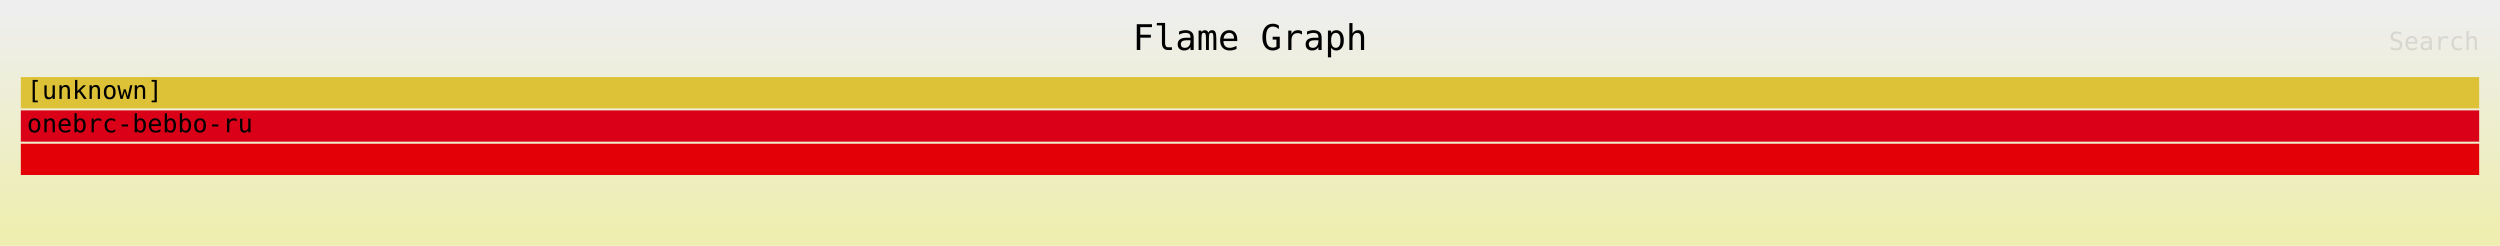
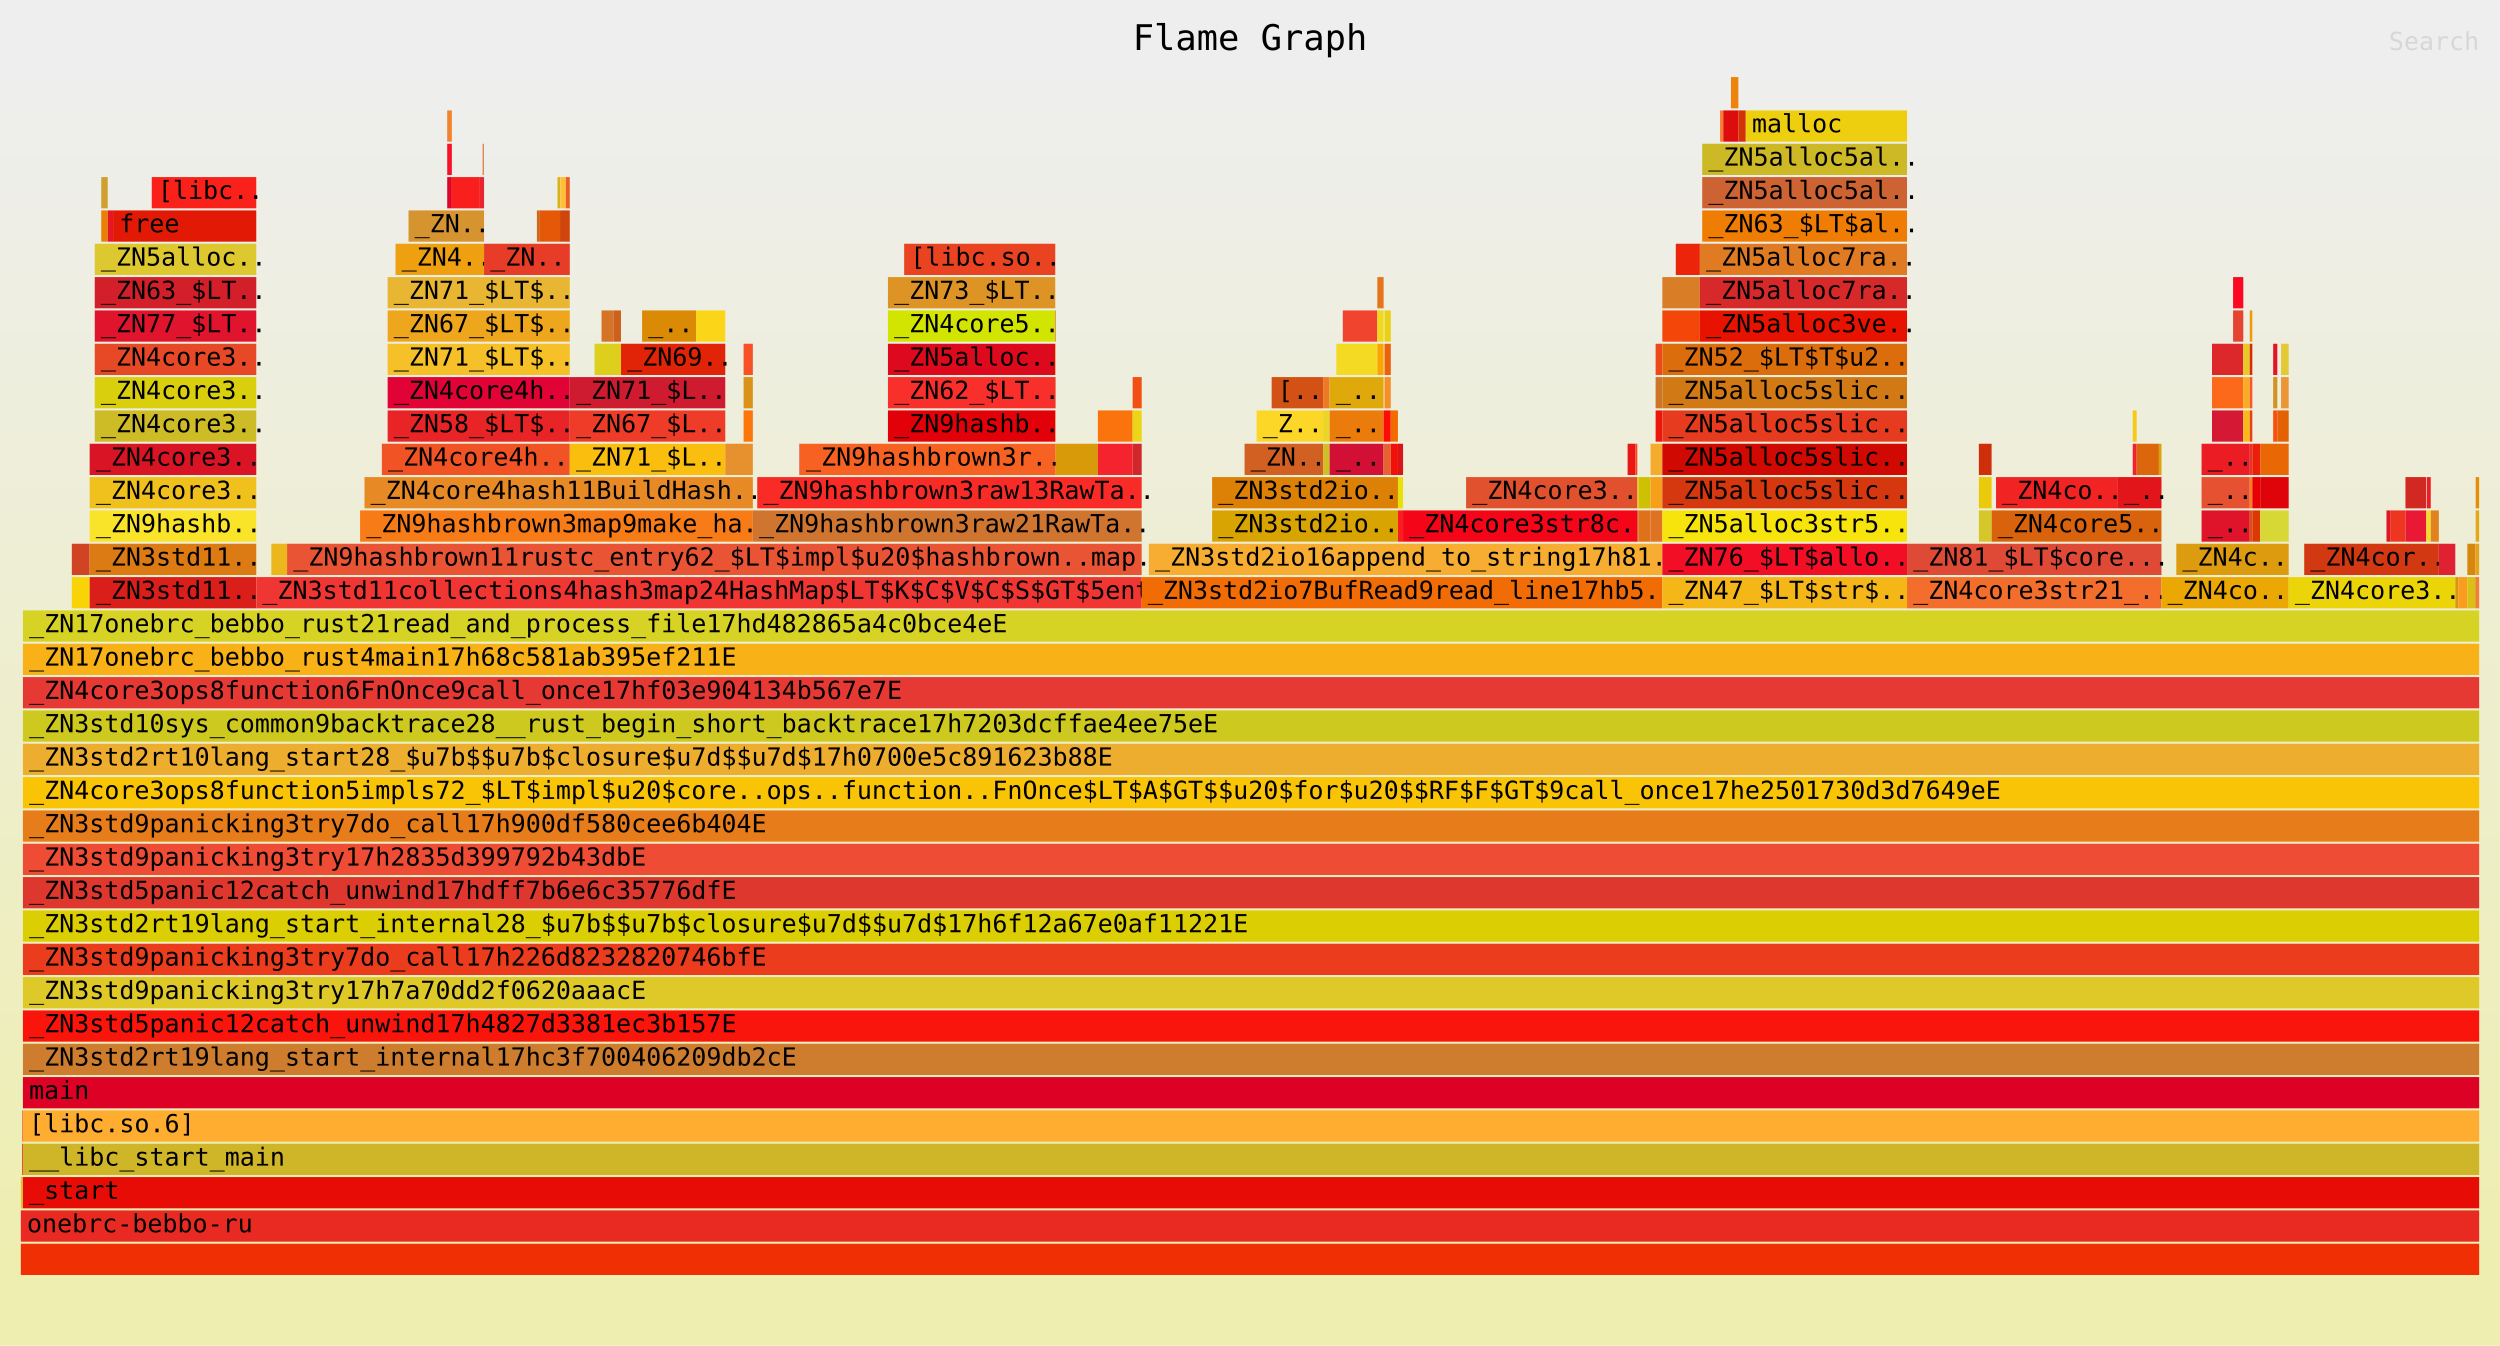
- <svg xmlns="http://www.w3.org/2000/svg" xmlns:ns1="http://github.com/jonhoo/inferno" version="1.1" width="1200" height="118" viewBox="0 0 1200 118">
+ <svg xmlns="http://www.w3.org/2000/svg" xmlns:ns1="http://github.com/jonhoo/inferno" version="1.1" width="1200" height="646" viewBox="0 0 1200 646">
  <defs>
    <linearGradient id="background" y1="0" y2="1" x1="0" x2="0">
      <stop stop-color="#eeeeee" offset="5%" />
      <stop stop-color="#eeeeb0" offset="95%" />
    </linearGradient>
  </defs>
  <style type="text/css">
text { font-family:monospace; font-size:12px }
#title { text-anchor:middle; font-size:17px; }
#matched { text-anchor:end; }
#search { text-anchor:end; opacity:0.1; cursor:pointer; }
#search:hover, #search.show { opacity:1; }
#subtitle { text-anchor:middle; font-color:rgb(160,160,160); }
#unzoom { cursor:pointer; }
#frames &gt; *:hover { stroke:black; stroke-width:0.5; cursor:pointer; }
.hide { display:none; }
.parent { opacity:0.5; }
</style>
-   <rect x="0" y="0" width="100%" height="118" fill="url(#background)" />
+   <rect x="0" y="0" width="100%" height="646" fill="url(#background)" />
  <text id="title" fill="rgb(0,0,0)" x="50%" y="24.00">Flame Graph</text>
-   <text id="details" fill="rgb(0,0,0)" x="10" y="101.00"> </text>
+   <text id="details" fill="rgb(0,0,0)" x="10" y="629.00"> </text>
  <text id="unzoom" class="hide" fill="rgb(0,0,0)" x="10" y="24.00">Reset Zoom</text>
  <text id="search" fill="rgb(0,0,0)" x="1190" y="24.00">Search</text>
-   <text id="matched" fill="rgb(0,0,0)" x="1190" y="101.00"> </text>
-   <svg id="frames" x="10" width="1180" total_samples="5">
-     <g>
-       <rect x="0%" y="69" width="100%" height="15" fill="rgb(227,0,7)" ns1:x="0" ns1:w="5" />
-       <text x="0.25%" y="79.50" />
-     </g>
-     <g>
-       <rect x="0%" y="53" width="100%" height="15" fill="rgb(217,0,24)" ns1:x="0" ns1:w="5" />
-       <text x="0.25%" y="63.50">onebrc-bebbo-ru</text>
-     </g>
-     <g>
-       <rect x="0%" y="37" width="100%" height="15" fill="rgb(221,193,54)" ns1:x="0" ns1:w="5" />
-       <text x="0.25%" y="47.50">[unknown]</text>
+   <text id="matched" fill="rgb(0,0,0)" x="1190" y="629.00"> </text>
+   <svg id="frames" x="10" width="1180" total_samples="10609">
+     <g>
+       <rect x="0.047%" y="549" width="0.028%" height="15" fill="rgb(227,0,7)" ns1:x="5" ns1:w="3" />
+       <text x="0.297%" y="559.50" />
+     </g>
+     <g>
+       <rect x="0.057%" y="533" width="0.019%" height="15" fill="rgb(217,0,24)" ns1:x="6" ns1:w="2" />
+       <text x="0.307%" y="543.50" />
+     </g>
+     <g>
+       <rect x="0%" y="565" width="0.085%" height="15" fill="rgb(221,193,54)" ns1:x="0" ns1:w="9" />
+       <text x="0.25%" y="575.50" />
+     </g>
+     <g>
+       <rect x="2.074%" y="277" width="0.726%" height="15" fill="rgb(248,212,6)" ns1:x="220" ns1:w="77" />
+       <text x="2.324%" y="287.50" />
+     </g>
+     <g>
+       <rect x="2.074%" y="261" width="0.726%" height="15" fill="rgb(208,68,35)" ns1:x="220" ns1:w="77" />
+       <text x="2.324%" y="271.50" />
+     </g>
+     <g>
+       <rect x="3.271%" y="101" width="0.264%" height="15" fill="rgb(232,128,0)" ns1:x="347" ns1:w="28" />
+       <text x="3.521%" y="111.50" />
+     </g>
+     <g>
+       <rect x="3.271%" y="85" width="0.264%" height="15" fill="rgb(207,160,47)" ns1:x="347" ns1:w="28" />
+       <text x="3.521%" y="95.50" />
+     </g>
+     <g>
+       <rect x="3.535%" y="101" width="0.217%" height="15" fill="rgb(228,23,34)" ns1:x="375" ns1:w="23" />
+       <text x="3.785%" y="111.50" />
+     </g>
+     <g>
+       <rect x="2.8%" y="277" width="6.777%" height="15" fill="rgb(218,30,26)" ns1:x="297" ns1:w="719" />
+       <text x="3.05%" y="287.50">_ZN3std11..</text>
+     </g>
+     <g>
+       <rect x="2.8%" y="261" width="6.777%" height="15" fill="rgb(220,122,19)" ns1:x="297" ns1:w="719" />
+       <text x="3.05%" y="271.50">_ZN3std11..</text>
+     </g>
+     <g>
+       <rect x="2.8%" y="245" width="6.777%" height="15" fill="rgb(250,228,42)" ns1:x="297" ns1:w="719" />
+       <text x="3.05%" y="255.50">_ZN9hashb..</text>
+     </g>
+     <g>
+       <rect x="2.8%" y="229" width="6.777%" height="15" fill="rgb(240,193,28)" ns1:x="297" ns1:w="719" />
+       <text x="3.05%" y="239.50">_ZN4core3..</text>
+     </g>
+     <g>
+       <rect x="2.8%" y="213" width="6.777%" height="15" fill="rgb(216,20,37)" ns1:x="297" ns1:w="719" />
+       <text x="3.05%" y="223.50">_ZN4core3..</text>
+     </g>
+     <g>
+       <rect x="3.007%" y="197" width="6.57%" height="15" fill="rgb(206,188,39)" ns1:x="319" ns1:w="697" />
+       <text x="3.257%" y="207.50">_ZN4core3..</text>
+     </g>
+     <g>
+       <rect x="3.007%" y="181" width="6.57%" height="15" fill="rgb(217,207,13)" ns1:x="319" ns1:w="697" />
+       <text x="3.257%" y="191.50">_ZN4core3..</text>
+     </g>
+     <g>
+       <rect x="3.007%" y="165" width="6.57%" height="15" fill="rgb(231,73,38)" ns1:x="319" ns1:w="697" />
+       <text x="3.257%" y="175.50">_ZN4core3..</text>
+     </g>
+     <g>
+       <rect x="3.007%" y="149" width="6.57%" height="15" fill="rgb(225,20,46)" ns1:x="319" ns1:w="697" />
+       <text x="3.257%" y="159.50">_ZN77_$LT..</text>
+     </g>
+     <g>
+       <rect x="3.007%" y="133" width="6.57%" height="15" fill="rgb(210,31,41)" ns1:x="319" ns1:w="697" />
+       <text x="3.257%" y="143.50">_ZN63_$LT..</text>
+     </g>
+     <g>
+       <rect x="3.007%" y="117" width="6.57%" height="15" fill="rgb(221,200,47)" ns1:x="319" ns1:w="697" />
+       <text x="3.257%" y="127.50">_ZN5alloc..</text>
+     </g>
+     <g>
+       <rect x="3.752%" y="101" width="5.825%" height="15" fill="rgb(226,26,5)" ns1:x="398" ns1:w="618" />
+       <text x="4.002%" y="111.50">free</text>
+     </g>
+     <g>
+       <rect x="5.326%" y="85" width="4.251%" height="15" fill="rgb(249,33,26)" ns1:x="565" ns1:w="451" />
+       <text x="5.576%" y="95.50">[libc..</text>
+     </g>
+     <g>
+       <rect x="10.19%" y="261" width="0.641%" height="15" fill="rgb(235,183,28)" ns1:x="1081" ns1:w="68" />
+       <text x="10.44%" y="271.50" />
+     </g>
+     <g>
+       <rect x="17.344%" y="85" width="0.189%" height="15" fill="rgb(221,5,38)" ns1:x="1840" ns1:w="20" />
+       <text x="17.594%" y="95.50" />
+     </g>
+     <g>
+       <rect x="17.344%" y="69" width="0.189%" height="15" fill="rgb(247,18,42)" ns1:x="1840" ns1:w="20" />
+       <text x="17.594%" y="79.50" />
+     </g>
+     <g>
+       <rect x="17.344%" y="53" width="0.189%" height="15" fill="rgb(241,131,45)" ns1:x="1840" ns1:w="20" />
+       <text x="17.594%" y="63.50" />
+     </g>
+     <g>
+       <rect x="17.532%" y="85" width="1.141%" height="15" fill="rgb(249,31,29)" ns1:x="1860" ns1:w="121" />
+       <text x="17.782%" y="95.50" />
+     </g>
+     <g>
+       <rect x="18.786%" y="69" width="0.047%" height="15" fill="rgb(225,111,53)" ns1:x="1993" ns1:w="5" />
+       <text x="19.036%" y="79.50" />
+     </g>
+     <g>
+       <rect x="15.242%" y="117" width="3.601%" height="15" fill="rgb(238,160,17)" ns1:x="1617" ns1:w="382" />
+       <text x="15.492%" y="127.50">_ZN4..</text>
+     </g>
+     <g>
+       <rect x="15.77%" y="101" width="3.073%" height="15" fill="rgb(214,148,48)" ns1:x="1673" ns1:w="326" />
+       <text x="16.02%" y="111.50">_ZN..</text>
+     </g>
+     <g>
+       <rect x="18.673%" y="85" width="0.17%" height="15" fill="rgb(232,36,49)" ns1:x="1981" ns1:w="18" />
+       <text x="18.923%" y="95.50" />
+     </g>
+     <g>
+       <rect x="20.992%" y="101" width="0.122%" height="15" fill="rgb(209,103,24)" ns1:x="2227" ns1:w="13" />
+       <text x="21.242%" y="111.50" />
+     </g>
+     <g>
+       <rect x="21.114%" y="101" width="0.82%" height="15" fill="rgb(229,88,8)" ns1:x="2240" ns1:w="87" />
+       <text x="21.364%" y="111.50" />
+     </g>
+     <g>
+       <rect x="21.831%" y="85" width="0.104%" height="15" fill="rgb(213,181,19)" ns1:x="2316" ns1:w="11" />
+       <text x="22.081%" y="95.50" />
+     </g>
+     <g>
+       <rect x="21.944%" y="85" width="0.226%" height="15" fill="rgb(254,191,54)" ns1:x="2328" ns1:w="24" />
+       <text x="22.194%" y="95.50" />
+     </g>
+     <g>
+       <rect x="14.686%" y="213" width="7.644%" height="15" fill="rgb(241,83,37)" ns1:x="1558" ns1:w="811" />
+       <text x="14.936%" y="223.50">_ZN4core4h..</text>
+     </g>
+     <g>
+       <rect x="14.921%" y="197" width="7.409%" height="15" fill="rgb(233,36,39)" ns1:x="1583" ns1:w="786" />
+       <text x="15.171%" y="207.50">_ZN58_$LT$..</text>
+     </g>
+     <g>
+       <rect x="14.921%" y="181" width="7.409%" height="15" fill="rgb(226,3,54)" ns1:x="1583" ns1:w="786" />
+       <text x="15.171%" y="191.50">_ZN4core4h..</text>
+     </g>
+     <g>
+       <rect x="14.921%" y="165" width="7.409%" height="15" fill="rgb(245,192,40)" ns1:x="1583" ns1:w="786" />
+       <text x="15.171%" y="175.50">_ZN71_$LT$..</text>
+     </g>
+     <g>
+       <rect x="14.921%" y="149" width="7.409%" height="15" fill="rgb(238,167,29)" ns1:x="1583" ns1:w="786" />
+       <text x="15.171%" y="159.50">_ZN67_$LT$..</text>
+     </g>
+     <g>
+       <rect x="14.921%" y="133" width="7.409%" height="15" fill="rgb(232,182,51)" ns1:x="1583" ns1:w="786" />
+       <text x="15.171%" y="143.50">_ZN71_$LT$..</text>
+     </g>
+     <g>
+       <rect x="18.843%" y="117" width="3.488%" height="15" fill="rgb(231,60,39)" ns1:x="1999" ns1:w="370" />
+       <text x="19.093%" y="127.50">_ZN..</text>
+     </g>
+     <g>
+       <rect x="21.934%" y="101" width="0.396%" height="15" fill="rgb(208,69,12)" ns1:x="2327" ns1:w="42" />
+       <text x="22.184%" y="111.50" />
+     </g>
+     <g>
+       <rect x="22.17%" y="85" width="0.16%" height="15" fill="rgb(235,93,37)" ns1:x="2352" ns1:w="17" />
+       <text x="22.42%" y="95.50" />
+     </g>
+     <g>
+       <rect x="23.622%" y="149" width="0.481%" height="15" fill="rgb(213,116,39)" ns1:x="2506" ns1:w="51" />
+       <text x="23.872%" y="159.50" />
+     </g>
+     <g>
+       <rect x="23.339%" y="165" width="1.075%" height="15" fill="rgb(222,207,29)" ns1:x="2476" ns1:w="114" />
+       <text x="23.589%" y="175.50" />
+     </g>
+     <g>
+       <rect x="24.102%" y="149" width="0.311%" height="15" fill="rgb(206,96,30)" ns1:x="2557" ns1:w="33" />
+       <text x="24.352%" y="159.50" />
+     </g>
+     <g>
+       <rect x="25.271%" y="149" width="2.196%" height="15" fill="rgb(218,138,4)" ns1:x="2681" ns1:w="233" />
+       <text x="25.521%" y="159.50">_..</text>
+     </g>
+     <g>
+       <rect x="22.33%" y="213" width="6.325%" height="15" fill="rgb(250,191,14)" ns1:x="2369" ns1:w="671" />
+       <text x="22.58%" y="223.50">_ZN71_$L..</text>
+     </g>
+     <g>
+       <rect x="22.33%" y="197" width="6.325%" height="15" fill="rgb(239,60,40)" ns1:x="2369" ns1:w="671" />
+       <text x="22.58%" y="207.50">_ZN67_$L..</text>
+     </g>
+     <g>
+       <rect x="22.33%" y="181" width="6.325%" height="15" fill="rgb(206,27,48)" ns1:x="2369" ns1:w="671" />
+       <text x="22.58%" y="191.50">_ZN71_$L..</text>
+     </g>
+     <g>
+       <rect x="24.413%" y="165" width="4.242%" height="15" fill="rgb(225,35,8)" ns1:x="2590" ns1:w="450" />
+       <text x="24.663%" y="175.50">_ZN69..</text>
+     </g>
+     <g>
+       <rect x="27.467%" y="149" width="1.188%" height="15" fill="rgb(250,213,24)" ns1:x="2914" ns1:w="126" />
+       <text x="27.717%" y="159.50" />
+     </g>
+     <g>
+       <rect x="13.8%" y="245" width="15.977%" height="15" fill="rgb(247,123,22)" ns1:x="1464" ns1:w="1695" />
+       <text x="14.05%" y="255.50">_ZN9hashbrown3map9make_ha..</text>
+     </g>
+     <g>
+       <rect x="13.979%" y="229" width="15.798%" height="15" fill="rgb(231,138,38)" ns1:x="1483" ns1:w="1676" />
+       <text x="14.229%" y="239.50">_ZN4core4hash11BuildHash..</text>
+     </g>
+     <g>
+       <rect x="28.655%" y="213" width="1.122%" height="15" fill="rgb(231,145,46)" ns1:x="3040" ns1:w="119" />
+       <text x="28.905%" y="223.50" />
+     </g>
+     <g>
+       <rect x="29.4%" y="197" width="0.377%" height="15" fill="rgb(251,118,11)" ns1:x="3119" ns1:w="40" />
+       <text x="29.65%" y="207.50" />
+     </g>
+     <g>
+       <rect x="29.4%" y="181" width="0.377%" height="15" fill="rgb(217,147,25)" ns1:x="3119" ns1:w="40" />
+       <text x="29.65%" y="191.50" />
+     </g>
+     <g>
+       <rect x="29.4%" y="165" width="0.377%" height="15" fill="rgb(247,81,37)" ns1:x="3119" ns1:w="40" />
+       <text x="29.65%" y="175.50" />
+     </g>
+     <g>
+       <rect x="31.671%" y="213" width="0.019%" height="15" fill="rgb(209,12,38)" ns1:x="3360" ns1:w="2" />
+       <text x="31.921%" y="223.50" />
+     </g>
+     <g>
+       <rect x="35.272%" y="197" width="6.806%" height="15" fill="rgb(227,1,9)" ns1:x="3742" ns1:w="722" />
+       <text x="35.522%" y="207.50">_ZN9hashb..</text>
+     </g>
+     <g>
+       <rect x="35.272%" y="181" width="6.806%" height="15" fill="rgb(248,47,43)" ns1:x="3742" ns1:w="722" />
+       <text x="35.522%" y="191.50">_ZN62_$LT..</text>
+     </g>
+     <g>
+       <rect x="35.272%" y="165" width="6.806%" height="15" fill="rgb(221,10,30)" ns1:x="3742" ns1:w="722" />
+       <text x="35.522%" y="175.50">_ZN5alloc..</text>
+     </g>
+     <g>
+       <rect x="35.272%" y="149" width="6.806%" height="15" fill="rgb(210,229,1)" ns1:x="3742" ns1:w="722" />
+       <text x="35.522%" y="159.50">_ZN4core5..</text>
+     </g>
+     <g>
+       <rect x="35.272%" y="133" width="6.806%" height="15" fill="rgb(222,148,37)" ns1:x="3742" ns1:w="722" />
+       <text x="35.522%" y="143.50">_ZN73_$LT..</text>
+     </g>
+     <g>
+       <rect x="35.932%" y="117" width="6.146%" height="15" fill="rgb(234,67,33)" ns1:x="3812" ns1:w="652" />
+       <text x="36.182%" y="127.50">[libc.so..</text>
+     </g>
+     <g>
+       <rect x="31.69%" y="213" width="10.406%" height="15" fill="rgb(247,98,35)" ns1:x="3362" ns1:w="1104" />
+       <text x="31.94%" y="223.50">_ZN9hashbrown3r..</text>
+     </g>
+     <g>
+       <rect x="42.078%" y="197" width="0.019%" height="15" fill="rgb(247,138,52)" ns1:x="4464" ns1:w="2" />
+       <text x="42.328%" y="207.50" />
+     </g>
+     <g>
+       <rect x="42.078%" y="181" width="0.019%" height="15" fill="rgb(213,79,30)" ns1:x="4464" ns1:w="2" />
+       <text x="42.328%" y="191.50" />
+     </g>
+     <g>
+       <rect x="42.078%" y="165" width="0.019%" height="15" fill="rgb(246,177,23)" ns1:x="4464" ns1:w="2" />
+       <text x="42.328%" y="175.50" />
+     </g>
+     <g>
+       <rect x="42.078%" y="149" width="0.019%" height="15" fill="rgb(230,62,27)" ns1:x="4464" ns1:w="2" />
+       <text x="42.328%" y="159.50" />
+     </g>
+     <g>
+       <rect x="42.096%" y="213" width="1.716%" height="15" fill="rgb(216,154,8)" ns1:x="4466" ns1:w="182" />
+       <text x="42.346%" y="223.50" />
+     </g>
+     <g>
+       <rect x="43.812%" y="213" width="1.414%" height="15" fill="rgb(244,35,45)" ns1:x="4648" ns1:w="150" />
+       <text x="44.062%" y="223.50" />
+     </g>
+     <g>
+       <rect x="43.812%" y="197" width="1.414%" height="15" fill="rgb(251,115,12)" ns1:x="4648" ns1:w="150" />
+       <text x="44.062%" y="207.50" />
+     </g>
+     <g>
+       <rect x="9.577%" y="277" width="36.017%" height="15" fill="rgb(240,54,50)" ns1:x="1016" ns1:w="3821" />
+       <text x="9.827%" y="287.50">_ZN3std11collections4hash3map24HashMap$LT$K$C$V$C$S$GT$5ent..</text>
+     </g>
+     <g>
+       <rect x="10.83%" y="261" width="34.763%" height="15" fill="rgb(233,84,52)" ns1:x="1149" ns1:w="3688" />
+       <text x="11.08%" y="271.50">_ZN9hashbrown11rustc_entry62_$LT$impl$u20$hashbrown..map..</text>
+     </g>
+     <g>
+       <rect x="29.777%" y="245" width="15.817%" height="15" fill="rgb(207,117,47)" ns1:x="3159" ns1:w="1678" />
+       <text x="30.027%" y="255.50">_ZN9hashbrown3raw21RawTa..</text>
+     </g>
+     <g>
+       <rect x="29.956%" y="229" width="15.638%" height="15" fill="rgb(249,43,39)" ns1:x="3178" ns1:w="1659" />
+       <text x="30.206%" y="239.50">_ZN9hashbrown3raw13RawTa..</text>
+     </g>
+     <g>
+       <rect x="45.226%" y="213" width="0.368%" height="15" fill="rgb(209,38,44)" ns1:x="4798" ns1:w="39" />
+       <text x="45.476%" y="223.50" />
+     </g>
+     <g>
+       <rect x="45.226%" y="197" width="0.368%" height="15" fill="rgb(236,212,23)" ns1:x="4798" ns1:w="39" />
+       <text x="45.476%" y="207.50" />
+     </g>
+     <g>
+       <rect x="45.226%" y="181" width="0.368%" height="15" fill="rgb(242,79,21)" ns1:x="4798" ns1:w="39" />
+       <text x="45.476%" y="191.50" />
+     </g>
+     <g>
+       <rect x="49.779%" y="213" width="3.195%" height="15" fill="rgb(211,96,35)" ns1:x="5281" ns1:w="339" />
+       <text x="50.029%" y="223.50">_ZN..</text>
+     </g>
+     <g>
+       <rect x="50.269%" y="197" width="2.705%" height="15" fill="rgb(253,215,40)" ns1:x="5333" ns1:w="287" />
+       <text x="50.519%" y="207.50">_Z..</text>
+     </g>
+     <g>
+       <rect x="50.881%" y="181" width="2.093%" height="15" fill="rgb(211,81,21)" ns1:x="5398" ns1:w="222" />
+       <text x="51.131%" y="191.50">[..</text>
+     </g>
+     <g>
+       <rect x="52.974%" y="213" width="0.264%" height="15" fill="rgb(208,190,38)" ns1:x="5620" ns1:w="28" />
+       <text x="53.224%" y="223.50" />
+     </g>
+     <g>
+       <rect x="52.974%" y="197" width="0.264%" height="15" fill="rgb(235,213,38)" ns1:x="5620" ns1:w="28" />
+       <text x="53.224%" y="207.50" />
+     </g>
+     <g>
+       <rect x="52.974%" y="181" width="0.264%" height="15" fill="rgb(237,122,38)" ns1:x="5620" ns1:w="28" />
+       <text x="53.224%" y="191.50" />
+     </g>
+     <g>
+       <rect x="53.511%" y="165" width="1.668%" height="15" fill="rgb(244,218,35)" ns1:x="5677" ns1:w="177" />
+       <text x="53.761%" y="175.50" />
+     </g>
+     <g>
+       <rect x="53.775%" y="149" width="1.405%" height="15" fill="rgb(240,68,47)" ns1:x="5705" ns1:w="149" />
+       <text x="54.025%" y="159.50" />
+     </g>
+     <g>
+       <rect x="53.238%" y="213" width="2.196%" height="15" fill="rgb(210,16,53)" ns1:x="5648" ns1:w="233" />
+       <text x="53.488%" y="223.50">_..</text>
+     </g>
+     <g>
+       <rect x="53.238%" y="197" width="2.196%" height="15" fill="rgb(235,124,12)" ns1:x="5648" ns1:w="233" />
+       <text x="53.488%" y="207.50">_..</text>
+     </g>
+     <g>
+       <rect x="53.238%" y="181" width="2.196%" height="15" fill="rgb(224,169,11)" ns1:x="5648" ns1:w="233" />
+       <text x="53.488%" y="191.50">_..</text>
+     </g>
+     <g>
+       <rect x="55.18%" y="165" width="0.255%" height="15" fill="rgb(250,166,2)" ns1:x="5854" ns1:w="27" />
+       <text x="55.43%" y="175.50" />
+     </g>
+     <g>
+       <rect x="55.18%" y="149" width="0.255%" height="15" fill="rgb(242,216,29)" ns1:x="5854" ns1:w="27" />
+       <text x="55.43%" y="159.50" />
+     </g>
+     <g>
+       <rect x="55.18%" y="133" width="0.255%" height="15" fill="rgb(230,116,27)" ns1:x="5854" ns1:w="27" />
+       <text x="55.43%" y="143.50" />
+     </g>
+     <g>
+       <rect x="55.434%" y="213" width="0.292%" height="15" fill="rgb(228,99,48)" ns1:x="5881" ns1:w="31" />
+       <text x="55.684%" y="223.50" />
+     </g>
+     <g>
+       <rect x="55.434%" y="197" width="0.292%" height="15" fill="rgb(253,11,6)" ns1:x="5881" ns1:w="31" />
+       <text x="55.684%" y="207.50" />
+     </g>
+     <g>
+       <rect x="55.472%" y="181" width="0.255%" height="15" fill="rgb(247,143,39)" ns1:x="5885" ns1:w="27" />
+       <text x="55.722%" y="191.50" />
+     </g>
+     <g>
+       <rect x="55.472%" y="165" width="0.255%" height="15" fill="rgb(236,97,10)" ns1:x="5885" ns1:w="27" />
+       <text x="55.722%" y="175.50" />
+     </g>
+     <g>
+       <rect x="55.472%" y="149" width="0.255%" height="15" fill="rgb(233,208,19)" ns1:x="5885" ns1:w="27" />
+       <text x="55.722%" y="159.50" />
+     </g>
+     <g>
+       <rect x="48.459%" y="245" width="7.56%" height="15" fill="rgb(216,164,2)" ns1:x="5141" ns1:w="802" />
+       <text x="48.709%" y="255.50">_ZN3std2io..</text>
+     </g>
+     <g>
+       <rect x="48.459%" y="229" width="7.56%" height="15" fill="rgb(220,129,5)" ns1:x="5141" ns1:w="802" />
+       <text x="48.709%" y="239.50">_ZN3std2io..</text>
+     </g>
+     <g>
+       <rect x="55.726%" y="213" width="0.292%" height="15" fill="rgb(242,17,10)" ns1:x="5912" ns1:w="31" />
+       <text x="55.976%" y="223.50" />
+     </g>
+     <g>
+       <rect x="55.726%" y="197" width="0.292%" height="15" fill="rgb(242,107,0)" ns1:x="5912" ns1:w="31" />
+       <text x="55.976%" y="207.50" />
+     </g>
+     <g>
+       <rect x="56.019%" y="245" width="0.207%" height="15" fill="rgb(251,28,31)" ns1:x="5943" ns1:w="22" />
+       <text x="56.269%" y="255.50" />
+     </g>
+     <g>
+       <rect x="56.019%" y="229" width="0.207%" height="15" fill="rgb(233,223,10)" ns1:x="5943" ns1:w="22" />
+       <text x="56.269%" y="239.50" />
+     </g>
+     <g>
+       <rect x="56.019%" y="213" width="0.207%" height="15" fill="rgb(215,21,27)" ns1:x="5943" ns1:w="22" />
+       <text x="56.269%" y="223.50" />
+     </g>
+     <g>
+       <rect x="65.36%" y="213" width="0.321%" height="15" fill="rgb(232,23,21)" ns1:x="6934" ns1:w="34" />
+       <text x="65.61%" y="223.50" />
+     </g>
+     <g>
+       <rect x="56.226%" y="245" width="9.53%" height="15" fill="rgb(244,5,23)" ns1:x="5965" ns1:w="1011" />
+       <text x="56.476%" y="255.50">_ZN4core3str8c..</text>
+     </g>
+     <g>
+       <rect x="58.79%" y="229" width="6.966%" height="15" fill="rgb(226,81,46)" ns1:x="6237" ns1:w="739" />
+       <text x="59.04%" y="239.50">_ZN4core3..</text>
+     </g>
+     <g>
+       <rect x="65.68%" y="213" width="0.075%" height="15" fill="rgb(247,70,30)" ns1:x="6968" ns1:w="8" />
+       <text x="65.93%" y="223.50" />
+     </g>
+     <g>
+       <rect x="65.755%" y="245" width="0.047%" height="15" fill="rgb(212,68,19)" ns1:x="6976" ns1:w="5" />
+       <text x="66.005%" y="255.50" />
+     </g>
+     <g>
+       <rect x="65.755%" y="229" width="0.047%" height="15" fill="rgb(240,187,13)" ns1:x="6976" ns1:w="5" />
+       <text x="66.005%" y="239.50" />
+     </g>
+     <g>
+       <rect x="65.803%" y="245" width="0.49%" height="15" fill="rgb(223,113,26)" ns1:x="6981" ns1:w="52" />
+       <text x="66.053%" y="255.50" />
+     </g>
+     <g>
+       <rect x="65.803%" y="229" width="0.49%" height="15" fill="rgb(206,192,2)" ns1:x="6981" ns1:w="52" />
+       <text x="66.053%" y="239.50" />
+     </g>
+     <g>
+       <rect x="45.593%" y="277" width="21.18%" height="15" fill="rgb(241,108,4)" ns1:x="4837" ns1:w="2247" />
+       <text x="45.843%" y="287.50">_ZN3std2io7BufRead9read_line17hb5..</text>
+     </g>
+     <g>
+       <rect x="45.886%" y="261" width="20.888%" height="15" fill="rgb(247,173,49)" ns1:x="4868" ns1:w="2216" />
+       <text x="46.136%" y="271.50">_ZN3std2io16append_to_string17h81..</text>
+     </g>
+     <g>
+       <rect x="66.293%" y="245" width="0.481%" height="15" fill="rgb(224,114,35)" ns1:x="7033" ns1:w="51" />
+       <text x="66.543%" y="255.50" />
+     </g>
+     <g>
+       <rect x="66.293%" y="229" width="0.481%" height="15" fill="rgb(245,159,27)" ns1:x="7033" ns1:w="51" />
+       <text x="66.543%" y="239.50" />
+     </g>
+     <g>
+       <rect x="66.293%" y="213" width="0.481%" height="15" fill="rgb(245,172,44)" ns1:x="7033" ns1:w="51" />
+       <text x="66.543%" y="223.50" />
+     </g>
+     <g>
+       <rect x="66.5%" y="197" width="0.273%" height="15" fill="rgb(236,23,11)" ns1:x="7055" ns1:w="29" />
+       <text x="66.75%" y="207.50" />
+     </g>
+     <g>
+       <rect x="66.5%" y="181" width="0.273%" height="15" fill="rgb(205,117,38)" ns1:x="7055" ns1:w="29" />
+       <text x="66.75%" y="191.50" />
+     </g>
+     <g>
+       <rect x="66.5%" y="165" width="0.273%" height="15" fill="rgb(237,72,25)" ns1:x="7055" ns1:w="29" />
+       <text x="66.75%" y="175.50" />
+     </g>
+     <g>
+       <rect x="66.773%" y="149" width="1.527%" height="15" fill="rgb(244,70,9)" ns1:x="7084" ns1:w="162" />
+       <text x="67.023%" y="159.50" />
+     </g>
+     <g>
+       <rect x="66.773%" y="133" width="1.527%" height="15" fill="rgb(217,125,39)" ns1:x="7084" ns1:w="162" />
+       <text x="67.023%" y="143.50" />
+     </g>
+     <g>
+       <rect x="67.32%" y="117" width="0.98%" height="15" fill="rgb(235,36,10)" ns1:x="7142" ns1:w="104" />
+       <text x="67.57%" y="127.50" />
+     </g>
+     <g>
+       <rect x="69.121%" y="53" width="0.132%" height="15" fill="rgb(251,123,47)" ns1:x="7333" ns1:w="14" />
+       <text x="69.371%" y="63.50" />
+     </g>
+     <g>
+       <rect x="69.252%" y="53" width="0.613%" height="15" fill="rgb(221,13,13)" ns1:x="7347" ns1:w="65" />
+       <text x="69.502%" y="63.50" />
+     </g>
+     <g>
+       <rect x="69.564%" y="37" width="0.302%" height="15" fill="rgb(238,131,9)" ns1:x="7380" ns1:w="32" />
+       <text x="69.814%" y="47.50" />
+     </g>
+     <g>
+       <rect x="69.865%" y="53" width="0.302%" height="15" fill="rgb(211,50,8)" ns1:x="7412" ns1:w="32" />
+       <text x="70.115%" y="63.50" />
+     </g>
+     <g>
+       <rect x="66.773%" y="277" width="9.954%" height="15" fill="rgb(245,182,24)" ns1:x="7084" ns1:w="1056" />
+       <text x="67.023%" y="287.50">_ZN47_$LT$str$..</text>
+     </g>
+     <g>
+       <rect x="66.773%" y="261" width="9.954%" height="15" fill="rgb(242,14,37)" ns1:x="7084" ns1:w="1056" />
+       <text x="67.023%" y="271.50">_ZN76_$LT$allo..</text>
+     </g>
+     <g>
+       <rect x="66.773%" y="245" width="9.954%" height="15" fill="rgb(246,228,12)" ns1:x="7084" ns1:w="1056" />
+       <text x="67.023%" y="255.50">_ZN5alloc3str5..</text>
+     </g>
+     <g>
+       <rect x="66.773%" y="229" width="9.954%" height="15" fill="rgb(213,55,15)" ns1:x="7084" ns1:w="1056" />
+       <text x="67.023%" y="239.50">_ZN5alloc5slic..</text>
+     </g>
+     <g>
+       <rect x="66.773%" y="213" width="9.954%" height="15" fill="rgb(209,9,3)" ns1:x="7084" ns1:w="1056" />
+       <text x="67.023%" y="223.50">_ZN5alloc5slic..</text>
+     </g>
+     <g>
+       <rect x="66.773%" y="197" width="9.954%" height="15" fill="rgb(230,59,30)" ns1:x="7084" ns1:w="1056" />
+       <text x="67.023%" y="207.50">_ZN5alloc5slic..</text>
+     </g>
+     <g>
+       <rect x="66.773%" y="181" width="9.954%" height="15" fill="rgb(209,121,21)" ns1:x="7084" ns1:w="1056" />
+       <text x="67.023%" y="191.50">_ZN5alloc5slic..</text>
+     </g>
+     <g>
+       <rect x="66.773%" y="165" width="9.954%" height="15" fill="rgb(220,109,13)" ns1:x="7084" ns1:w="1056" />
+       <text x="67.023%" y="175.50">_ZN52_$LT$T$u2..</text>
+     </g>
+     <g>
+       <rect x="68.3%" y="149" width="8.427%" height="15" fill="rgb(232,18,1)" ns1:x="7246" ns1:w="894" />
+       <text x="68.55%" y="159.50">_ZN5alloc3ve..</text>
+     </g>
+     <g>
+       <rect x="68.3%" y="133" width="8.427%" height="15" fill="rgb(215,41,42)" ns1:x="7246" ns1:w="894" />
+       <text x="68.55%" y="143.50">_ZN5alloc7ra..</text>
+     </g>
+     <g>
+       <rect x="68.3%" y="117" width="8.427%" height="15" fill="rgb(224,123,36)" ns1:x="7246" ns1:w="894" />
+       <text x="68.55%" y="127.50">_ZN5alloc7ra..</text>
+     </g>
+     <g>
+       <rect x="68.395%" y="101" width="8.332%" height="15" fill="rgb(240,125,3)" ns1:x="7256" ns1:w="884" />
+       <text x="68.645%" y="111.50">_ZN63_$LT$al..</text>
+     </g>
+     <g>
+       <rect x="68.395%" y="85" width="8.332%" height="15" fill="rgb(205,98,50)" ns1:x="7256" ns1:w="884" />
+       <text x="68.645%" y="95.50">_ZN5alloc5al..</text>
+     </g>
+     <g>
+       <rect x="68.395%" y="69" width="8.332%" height="15" fill="rgb(205,185,37)" ns1:x="7256" ns1:w="884" />
+       <text x="68.645%" y="79.50">_ZN5alloc5al..</text>
+     </g>
+     <g>
+       <rect x="70.167%" y="53" width="6.561%" height="15" fill="rgb(238,207,15)" ns1:x="7444" ns1:w="696" />
+       <text x="70.417%" y="63.50">malloc</text>
+     </g>
+     <g>
+       <rect x="79.649%" y="245" width="0.518%" height="15" fill="rgb(213,199,42)" ns1:x="8450" ns1:w="55" />
+       <text x="79.899%" y="255.50" />
+     </g>
+     <g>
+       <rect x="79.649%" y="229" width="0.518%" height="15" fill="rgb(235,201,11)" ns1:x="8450" ns1:w="55" />
+       <text x="79.899%" y="239.50" />
+     </g>
+     <g>
+       <rect x="79.649%" y="213" width="0.518%" height="15" fill="rgb(207,46,11)" ns1:x="8450" ns1:w="55" />
+       <text x="79.899%" y="223.50" />
+     </g>
+     <g>
+       <rect x="80.347%" y="229" width="4.958%" height="15" fill="rgb(241,35,35)" ns1:x="8524" ns1:w="526" />
+       <text x="80.597%" y="239.50">_ZN4co..</text>
+     </g>
+     <g>
+       <rect x="85.908%" y="213" width="0.16%" height="15" fill="rgb(243,32,47)" ns1:x="9114" ns1:w="17" />
+       <text x="86.158%" y="223.50" />
+     </g>
+     <g>
+       <rect x="85.908%" y="197" width="0.16%" height="15" fill="rgb(247,202,23)" ns1:x="9114" ns1:w="17" />
+       <text x="86.158%" y="207.50" />
+     </g>
+     <g>
+       <rect x="86.068%" y="213" width="0.905%" height="15" fill="rgb(219,102,11)" ns1:x="9131" ns1:w="96" />
+       <text x="86.318%" y="223.50" />
+     </g>
+     <g>
+       <rect x="76.727%" y="277" width="10.35%" height="15" fill="rgb(243,110,44)" ns1:x="8140" ns1:w="1098" />
+       <text x="76.977%" y="287.50">_ZN4core3str21_..</text>
+     </g>
+     <g>
+       <rect x="76.727%" y="261" width="10.35%" height="15" fill="rgb(222,74,54)" ns1:x="8140" ns1:w="1098" />
+       <text x="76.977%" y="271.50">_ZN81_$LT$core...</text>
+     </g>
+     <g>
+       <rect x="80.168%" y="245" width="6.909%" height="15" fill="rgb(216,99,12)" ns1:x="8505" ns1:w="733" />
+       <text x="80.418%" y="255.50">_ZN4core5..</text>
+     </g>
+     <g>
+       <rect x="85.305%" y="229" width="1.772%" height="15" fill="rgb(226,22,26)" ns1:x="9050" ns1:w="188" />
+       <text x="85.555%" y="239.50">_..</text>
+     </g>
+     <g>
+       <rect x="86.973%" y="213" width="0.104%" height="15" fill="rgb(217,163,10)" ns1:x="9227" ns1:w="11" />
+       <text x="87.223%" y="223.50" />
+     </g>
+     <g>
+       <rect x="89.132%" y="197" width="1.272%" height="15" fill="rgb(213,25,53)" ns1:x="9456" ns1:w="135" />
+       <text x="89.382%" y="207.50" />
+     </g>
+     <g>
+       <rect x="89.132%" y="181" width="1.272%" height="15" fill="rgb(252,105,26)" ns1:x="9456" ns1:w="135" />
+       <text x="89.382%" y="191.50" />
+     </g>
+     <g>
+       <rect x="89.132%" y="165" width="1.272%" height="15" fill="rgb(220,39,43)" ns1:x="9456" ns1:w="135" />
+       <text x="89.382%" y="175.50" />
+     </g>
+     <g>
+       <rect x="89.99%" y="149" width="0.415%" height="15" fill="rgb(229,68,48)" ns1:x="9547" ns1:w="44" />
+       <text x="90.24%" y="159.50" />
+     </g>
+     <g>
+       <rect x="89.99%" y="133" width="0.415%" height="15" fill="rgb(252,8,32)" ns1:x="9547" ns1:w="44" />
+       <text x="90.24%" y="143.50" />
+     </g>
+     <g>
+       <rect x="88.708%" y="245" width="1.961%" height="15" fill="rgb(223,20,43)" ns1:x="9411" ns1:w="208" />
+       <text x="88.958%" y="255.50">_..</text>
+     </g>
+     <g>
+       <rect x="88.708%" y="229" width="1.961%" height="15" fill="rgb(229,81,49)" ns1:x="9411" ns1:w="208" />
+       <text x="88.958%" y="239.50">_..</text>
+     </g>
+     <g>
+       <rect x="88.708%" y="213" width="1.961%" height="15" fill="rgb(236,28,36)" ns1:x="9411" ns1:w="208" />
+       <text x="88.958%" y="223.50">_..</text>
+     </g>
+     <g>
+       <rect x="90.404%" y="197" width="0.264%" height="15" fill="rgb(249,185,26)" ns1:x="9591" ns1:w="28" />
+       <text x="90.654%" y="207.50" />
+     </g>
+     <g>
+       <rect x="90.404%" y="181" width="0.264%" height="15" fill="rgb(249,174,33)" ns1:x="9591" ns1:w="28" />
+       <text x="90.654%" y="191.50" />
+     </g>
+     <g>
+       <rect x="90.404%" y="165" width="0.264%" height="15" fill="rgb(233,201,37)" ns1:x="9591" ns1:w="28" />
+       <text x="90.654%" y="175.50" />
+     </g>
+     <g>
+       <rect x="90.668%" y="245" width="0.104%" height="15" fill="rgb(221,78,26)" ns1:x="9619" ns1:w="11" />
+       <text x="90.918%" y="255.50" />
+     </g>
+     <g>
+       <rect x="90.668%" y="229" width="0.104%" height="15" fill="rgb(250,127,30)" ns1:x="9619" ns1:w="11" />
+       <text x="90.918%" y="239.50" />
+     </g>
+     <g>
+       <rect x="90.668%" y="213" width="0.104%" height="15" fill="rgb(230,49,44)" ns1:x="9619" ns1:w="11" />
+       <text x="90.918%" y="223.50" />
+     </g>
+     <g>
+       <rect x="90.668%" y="197" width="0.104%" height="15" fill="rgb(229,67,23)" ns1:x="9619" ns1:w="11" />
+       <text x="90.918%" y="207.50" />
+     </g>
+     <g>
+       <rect x="90.668%" y="181" width="0.104%" height="15" fill="rgb(249,83,47)" ns1:x="9619" ns1:w="11" />
+       <text x="90.918%" y="191.50" />
+     </g>
+     <g>
+       <rect x="90.668%" y="165" width="0.104%" height="15" fill="rgb(215,43,3)" ns1:x="9619" ns1:w="11" />
+       <text x="90.918%" y="175.50" />
+     </g>
+     <g>
+       <rect x="90.668%" y="149" width="0.104%" height="15" fill="rgb(238,154,13)" ns1:x="9619" ns1:w="11" />
+       <text x="90.918%" y="159.50" />
+     </g>
+     <g>
+       <rect x="90.772%" y="245" width="0.321%" height="15" fill="rgb(219,56,2)" ns1:x="9630" ns1:w="34" />
+       <text x="91.022%" y="255.50" />
+     </g>
+     <g>
+       <rect x="90.772%" y="229" width="0.321%" height="15" fill="rgb(233,0,4)" ns1:x="9630" ns1:w="34" />
+       <text x="91.022%" y="239.50" />
+     </g>
+     <g>
+       <rect x="90.772%" y="213" width="0.321%" height="15" fill="rgb(235,30,7)" ns1:x="9630" ns1:w="34" />
+       <text x="91.022%" y="223.50" />
+     </g>
+     <g>
+       <rect x="91.62%" y="197" width="0.17%" height="15" fill="rgb(250,79,13)" ns1:x="9720" ns1:w="18" />
+       <text x="91.87%" y="207.50" />
+     </g>
+     <g>
+       <rect x="91.62%" y="181" width="0.17%" height="15" fill="rgb(211,146,34)" ns1:x="9720" ns1:w="18" />
+       <text x="91.87%" y="191.50" />
+     </g>
+     <g>
+       <rect x="91.62%" y="165" width="0.17%" height="15" fill="rgb(228,22,38)" ns1:x="9720" ns1:w="18" />
+       <text x="91.87%" y="175.50" />
+     </g>
+     <g>
+       <rect x="87.077%" y="277" width="5.175%" height="15" fill="rgb(235,168,5)" ns1:x="9238" ns1:w="549" />
+       <text x="87.327%" y="287.50">_ZN4co..</text>
+     </g>
+     <g>
+       <rect x="87.68%" y="261" width="4.572%" height="15" fill="rgb(221,155,16)" ns1:x="9302" ns1:w="485" />
+       <text x="87.93%" y="271.50">_ZN4c..</text>
+     </g>
+     <g>
+       <rect x="91.093%" y="245" width="1.159%" height="15" fill="rgb(215,215,53)" ns1:x="9664" ns1:w="123" />
+       <text x="91.343%" y="255.50" />
+     </g>
+     <g>
+       <rect x="91.093%" y="229" width="1.159%" height="15" fill="rgb(223,4,10)" ns1:x="9664" ns1:w="123" />
+       <text x="91.343%" y="239.50" />
+     </g>
+     <g>
+       <rect x="91.093%" y="213" width="1.159%" height="15" fill="rgb(234,103,6)" ns1:x="9664" ns1:w="123" />
+       <text x="91.343%" y="223.50" />
+     </g>
+     <g>
+       <rect x="91.79%" y="197" width="0.462%" height="15" fill="rgb(227,97,0)" ns1:x="9738" ns1:w="49" />
+       <text x="92.04%" y="207.50" />
+     </g>
+     <g>
+       <rect x="91.941%" y="181" width="0.311%" height="15" fill="rgb(234,150,53)" ns1:x="9754" ns1:w="33" />
+       <text x="92.191%" y="191.50" />
+     </g>
+     <g>
+       <rect x="91.941%" y="165" width="0.311%" height="15" fill="rgb(228,201,54)" ns1:x="9754" ns1:w="33" />
+       <text x="92.191%" y="175.50" />
+     </g>
+     <g>
+       <rect x="96.23%" y="245" width="0.17%" height="15" fill="rgb(222,22,37)" ns1:x="10209" ns1:w="18" />
+       <text x="96.48%" y="255.50" />
+     </g>
+     <g>
+       <rect x="96.399%" y="245" width="0.603%" height="15" fill="rgb(237,53,32)" ns1:x="10227" ns1:w="64" />
+       <text x="96.649%" y="255.50" />
+     </g>
+     <g>
+       <rect x="97.002%" y="245" width="0.848%" height="15" fill="rgb(233,25,53)" ns1:x="10291" ns1:w="90" />
+       <text x="97.252%" y="255.50" />
+     </g>
+     <g>
+       <rect x="97.002%" y="229" width="0.848%" height="15" fill="rgb(210,40,34)" ns1:x="10291" ns1:w="90" />
+       <text x="97.252%" y="239.50" />
+     </g>
+     <g>
+       <rect x="97.851%" y="245" width="0.179%" height="15" fill="rgb(241,220,44)" ns1:x="10381" ns1:w="19" />
+       <text x="98.101%" y="255.50" />
+     </g>
+     <g>
+       <rect x="97.879%" y="229" width="0.151%" height="15" fill="rgb(235,28,35)" ns1:x="10384" ns1:w="16" />
+       <text x="98.129%" y="239.50" />
+     </g>
+     <g>
+       <rect x="92.883%" y="261" width="5.476%" height="15" fill="rgb(210,56,17)" ns1:x="9854" ns1:w="581" />
+       <text x="93.133%" y="271.50">_ZN4cor..</text>
+     </g>
+     <g>
+       <rect x="98.03%" y="245" width="0.33%" height="15" fill="rgb(224,130,29)" ns1:x="10400" ns1:w="35" />
+       <text x="98.28%" y="255.50" />
+     </g>
+     <g>
+       <rect x="92.252%" y="277" width="6.777%" height="15" fill="rgb(235,212,8)" ns1:x="9787" ns1:w="719" />
+       <text x="92.502%" y="287.50">_ZN4core3..</text>
+     </g>
+     <g>
+       <rect x="98.36%" y="261" width="0.669%" height="15" fill="rgb(223,33,50)" ns1:x="10435" ns1:w="71" />
+       <text x="98.61%" y="271.50" />
+     </g>
+     <g>
+       <rect x="99.029%" y="277" width="0.132%" height="15" fill="rgb(219,149,13)" ns1:x="10506" ns1:w="14" />
+       <text x="99.279%" y="287.50" />
+     </g>
+     <g>
+       <rect x="99.161%" y="277" width="0.358%" height="15" fill="rgb(250,156,29)" ns1:x="10520" ns1:w="38" />
+       <text x="99.411%" y="287.50" />
+     </g>
+     <g>
+       <rect x="99.519%" y="277" width="0.321%" height="15" fill="rgb(216,193,19)" ns1:x="10558" ns1:w="34" />
+       <text x="99.769%" y="287.50" />
+     </g>
+     <g>
+       <rect x="99.519%" y="261" width="0.321%" height="15" fill="rgb(216,135,14)" ns1:x="10558" ns1:w="34" />
+       <text x="99.769%" y="271.50" />
+     </g>
+     <g>
+       <rect x="0%" y="597" width="100%" height="15" fill="rgb(241,47,5)" ns1:x="0" ns1:w="10609" />
+       <text x="0.25%" y="607.50" />
+     </g>
+     <g>
+       <rect x="0%" y="581" width="100%" height="15" fill="rgb(233,42,35)" ns1:x="0" ns1:w="10609" />
+       <text x="0.25%" y="591.50">onebrc-bebbo-ru</text>
+     </g>
+     <g>
+       <rect x="0.085%" y="565" width="99.915%" height="15" fill="rgb(231,13,6)" ns1:x="9" ns1:w="10600" />
+       <text x="0.335%" y="575.50">_start</text>
+     </g>
+     <g>
+       <rect x="0.085%" y="549" width="99.915%" height="15" fill="rgb(207,181,40)" ns1:x="9" ns1:w="10600" />
+       <text x="0.335%" y="559.50">__libc_start_main</text>
+     </g>
+     <g>
+       <rect x="0.085%" y="533" width="99.915%" height="15" fill="rgb(254,173,49)" ns1:x="9" ns1:w="10600" />
+       <text x="0.335%" y="543.50">[libc.so.6]</text>
+     </g>
+     <g>
+       <rect x="0.085%" y="517" width="99.915%" height="15" fill="rgb(221,1,38)" ns1:x="9" ns1:w="10600" />
+       <text x="0.335%" y="527.50">main</text>
+     </g>
+     <g>
+       <rect x="0.085%" y="501" width="99.915%" height="15" fill="rgb(206,124,46)" ns1:x="9" ns1:w="10600" />
+       <text x="0.335%" y="511.50">_ZN3std2rt19lang_start_internal17hc3f700406209db2cE</text>
+     </g>
+     <g>
+       <rect x="0.085%" y="485" width="99.915%" height="15" fill="rgb(249,21,11)" ns1:x="9" ns1:w="10600" />
+       <text x="0.335%" y="495.50">_ZN3std5panic12catch_unwind17h4827d3381ec3b157E</text>
+     </g>
+     <g>
+       <rect x="0.085%" y="469" width="99.915%" height="15" fill="rgb(222,201,40)" ns1:x="9" ns1:w="10600" />
+       <text x="0.335%" y="479.50">_ZN3std9panicking3try17h7a70dd2f0620aaacE</text>
+     </g>
+     <g>
+       <rect x="0.085%" y="453" width="99.915%" height="15" fill="rgb(235,61,29)" ns1:x="9" ns1:w="10600" />
+       <text x="0.335%" y="463.50">_ZN3std9panicking3try7do_call17h226d8232820746bfE</text>
+     </g>
+     <g>
+       <rect x="0.085%" y="437" width="99.915%" height="15" fill="rgb(219,207,3)" ns1:x="9" ns1:w="10600" />
+       <text x="0.335%" y="447.50">_ZN3std2rt19lang_start_internal28_$u7b$$u7b$closure$u7d$$u7d$17h6f12a67e0af11221E</text>
+     </g>
+     <g>
+       <rect x="0.085%" y="421" width="99.915%" height="15" fill="rgb(222,56,46)" ns1:x="9" ns1:w="10600" />
+       <text x="0.335%" y="431.50">_ZN3std5panic12catch_unwind17hdff7b6e6c35776dfE</text>
+     </g>
+     <g>
+       <rect x="0.085%" y="405" width="99.915%" height="15" fill="rgb(239,76,54)" ns1:x="9" ns1:w="10600" />
+       <text x="0.335%" y="415.50">_ZN3std9panicking3try17h2835d399792b43dbE</text>
+     </g>
+     <g>
+       <rect x="0.085%" y="389" width="99.915%" height="15" fill="rgb(231,124,27)" ns1:x="9" ns1:w="10600" />
+       <text x="0.335%" y="399.50">_ZN3std9panicking3try7do_call17h900df580cee6b404E</text>
+     </g>
+     <g>
+       <rect x="0.085%" y="373" width="99.915%" height="15" fill="rgb(249,195,6)" ns1:x="9" ns1:w="10600" />
+       <text x="0.335%" y="383.50">_ZN4core3ops8function5impls72_$LT$impl$u20$core..ops..function..FnOnce$LT$A$GT$$u20$for$u20$$RF$F$GT$9call_once17he2501730d3d7649eE</text>
+     </g>
+     <g>
+       <rect x="0.085%" y="357" width="99.915%" height="15" fill="rgb(237,174,47)" ns1:x="9" ns1:w="10600" />
+       <text x="0.335%" y="367.50">_ZN3std2rt10lang_start28_$u7b$$u7b$closure$u7d$$u7d$17h0700e5c891623b88E</text>
+     </g>
+     <g>
+       <rect x="0.085%" y="341" width="99.915%" height="15" fill="rgb(206,201,31)" ns1:x="9" ns1:w="10600" />
+       <text x="0.335%" y="351.50">_ZN3std10sys_common9backtrace28__rust_begin_short_backtrace17h7203dcffae4ee75eE</text>
+     </g>
+     <g>
+       <rect x="0.085%" y="325" width="99.915%" height="15" fill="rgb(231,57,52)" ns1:x="9" ns1:w="10600" />
+       <text x="0.335%" y="335.50">_ZN4core3ops8function6FnOnce9call_once17hf03e904134b567e7E</text>
+     </g>
+     <g>
+       <rect x="0.085%" y="309" width="99.915%" height="15" fill="rgb(248,177,22)" ns1:x="9" ns1:w="10600" />
+       <text x="0.335%" y="319.50">_ZN17onebrc_bebbo_rust4main17h68c581ab395ef211E</text>
+     </g>
+     <g>
+       <rect x="0.085%" y="293" width="99.915%" height="15" fill="rgb(215,211,37)" ns1:x="9" ns1:w="10600" />
+       <text x="0.335%" y="303.50">_ZN17onebrc_bebbo_rust21read_and_process_file17hd482865a4c0bce4eE</text>
+     </g>
+     <g>
+       <rect x="99.84%" y="277" width="0.16%" height="15" fill="rgb(241,128,51)" ns1:x="10592" ns1:w="17" />
+       <text x="100.09%" y="287.50" />
+     </g>
+     <g>
+       <rect x="99.84%" y="261" width="0.16%" height="15" fill="rgb(227,165,31)" ns1:x="10592" ns1:w="17" />
+       <text x="100.09%" y="271.50" />
+     </g>
+     <g>
+       <rect x="99.859%" y="245" width="0.141%" height="15" fill="rgb(228,167,24)" ns1:x="10594" ns1:w="15" />
+       <text x="100.109%" y="255.50" />
+     </g>
+     <g>
+       <rect x="99.859%" y="229" width="0.141%" height="15" fill="rgb(228,143,12)" ns1:x="10594" ns1:w="15" />
+       <text x="100.109%" y="239.50" />
    </g>
  </svg>
</svg>
